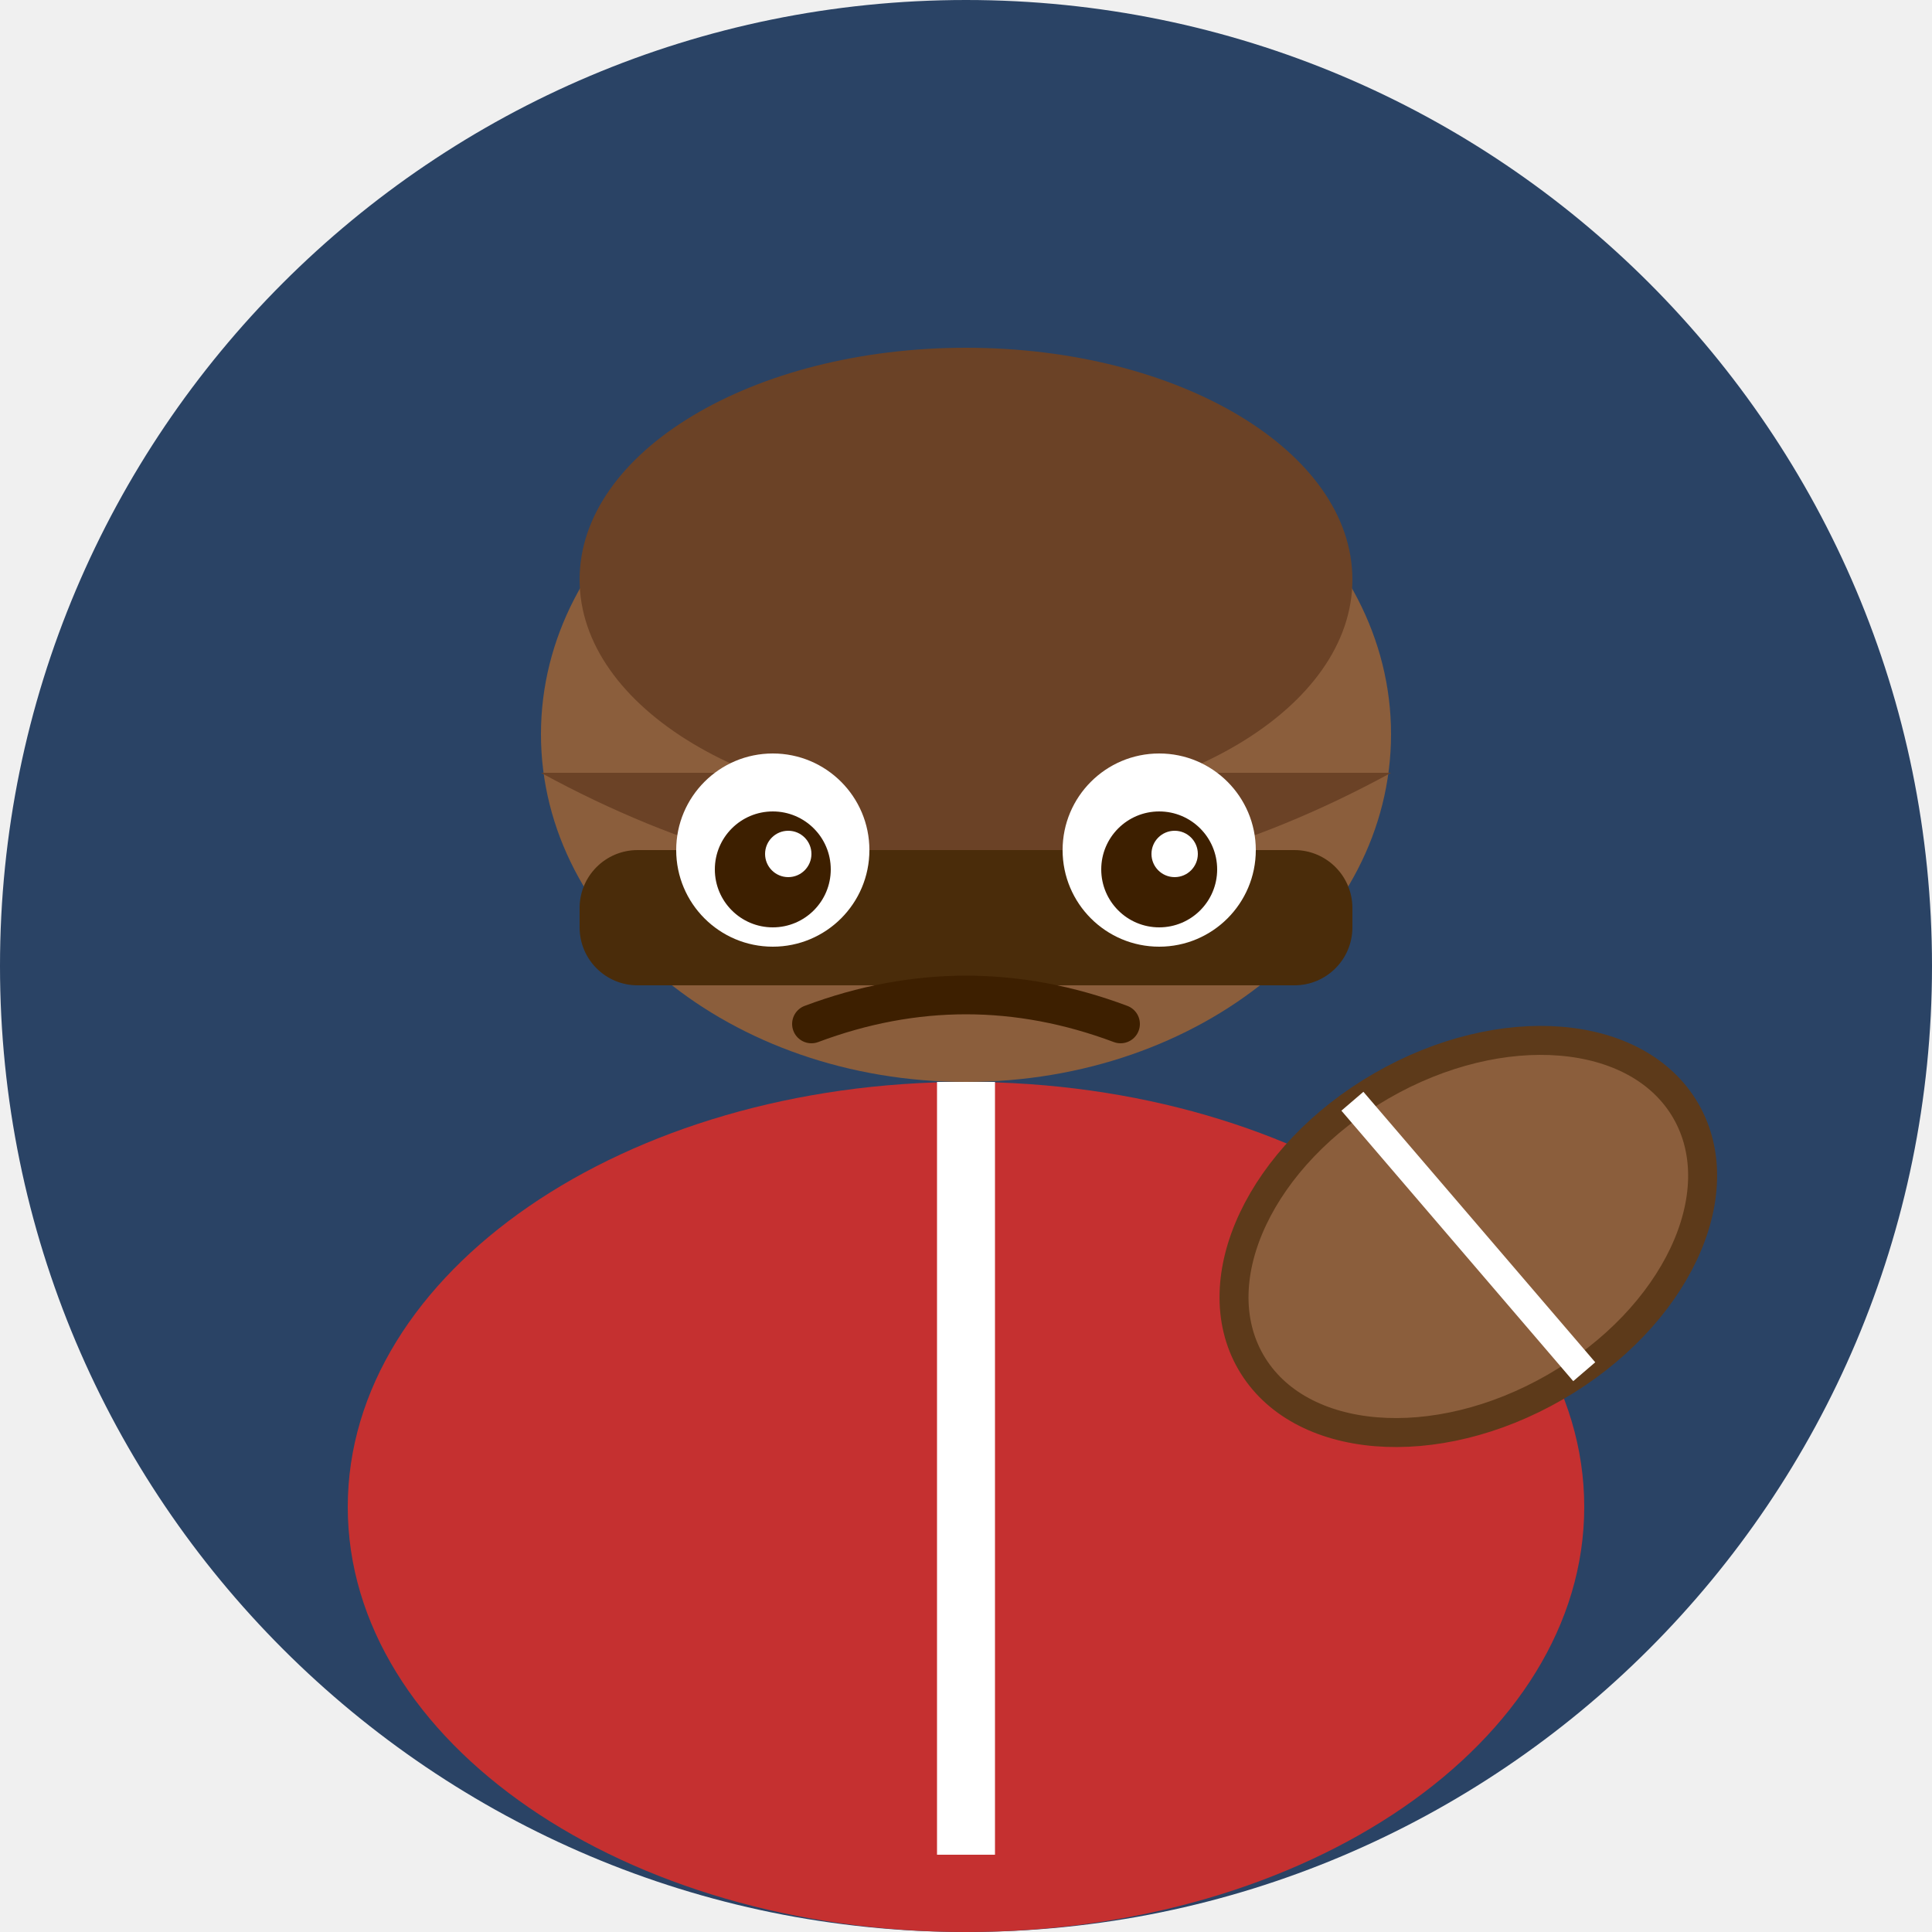
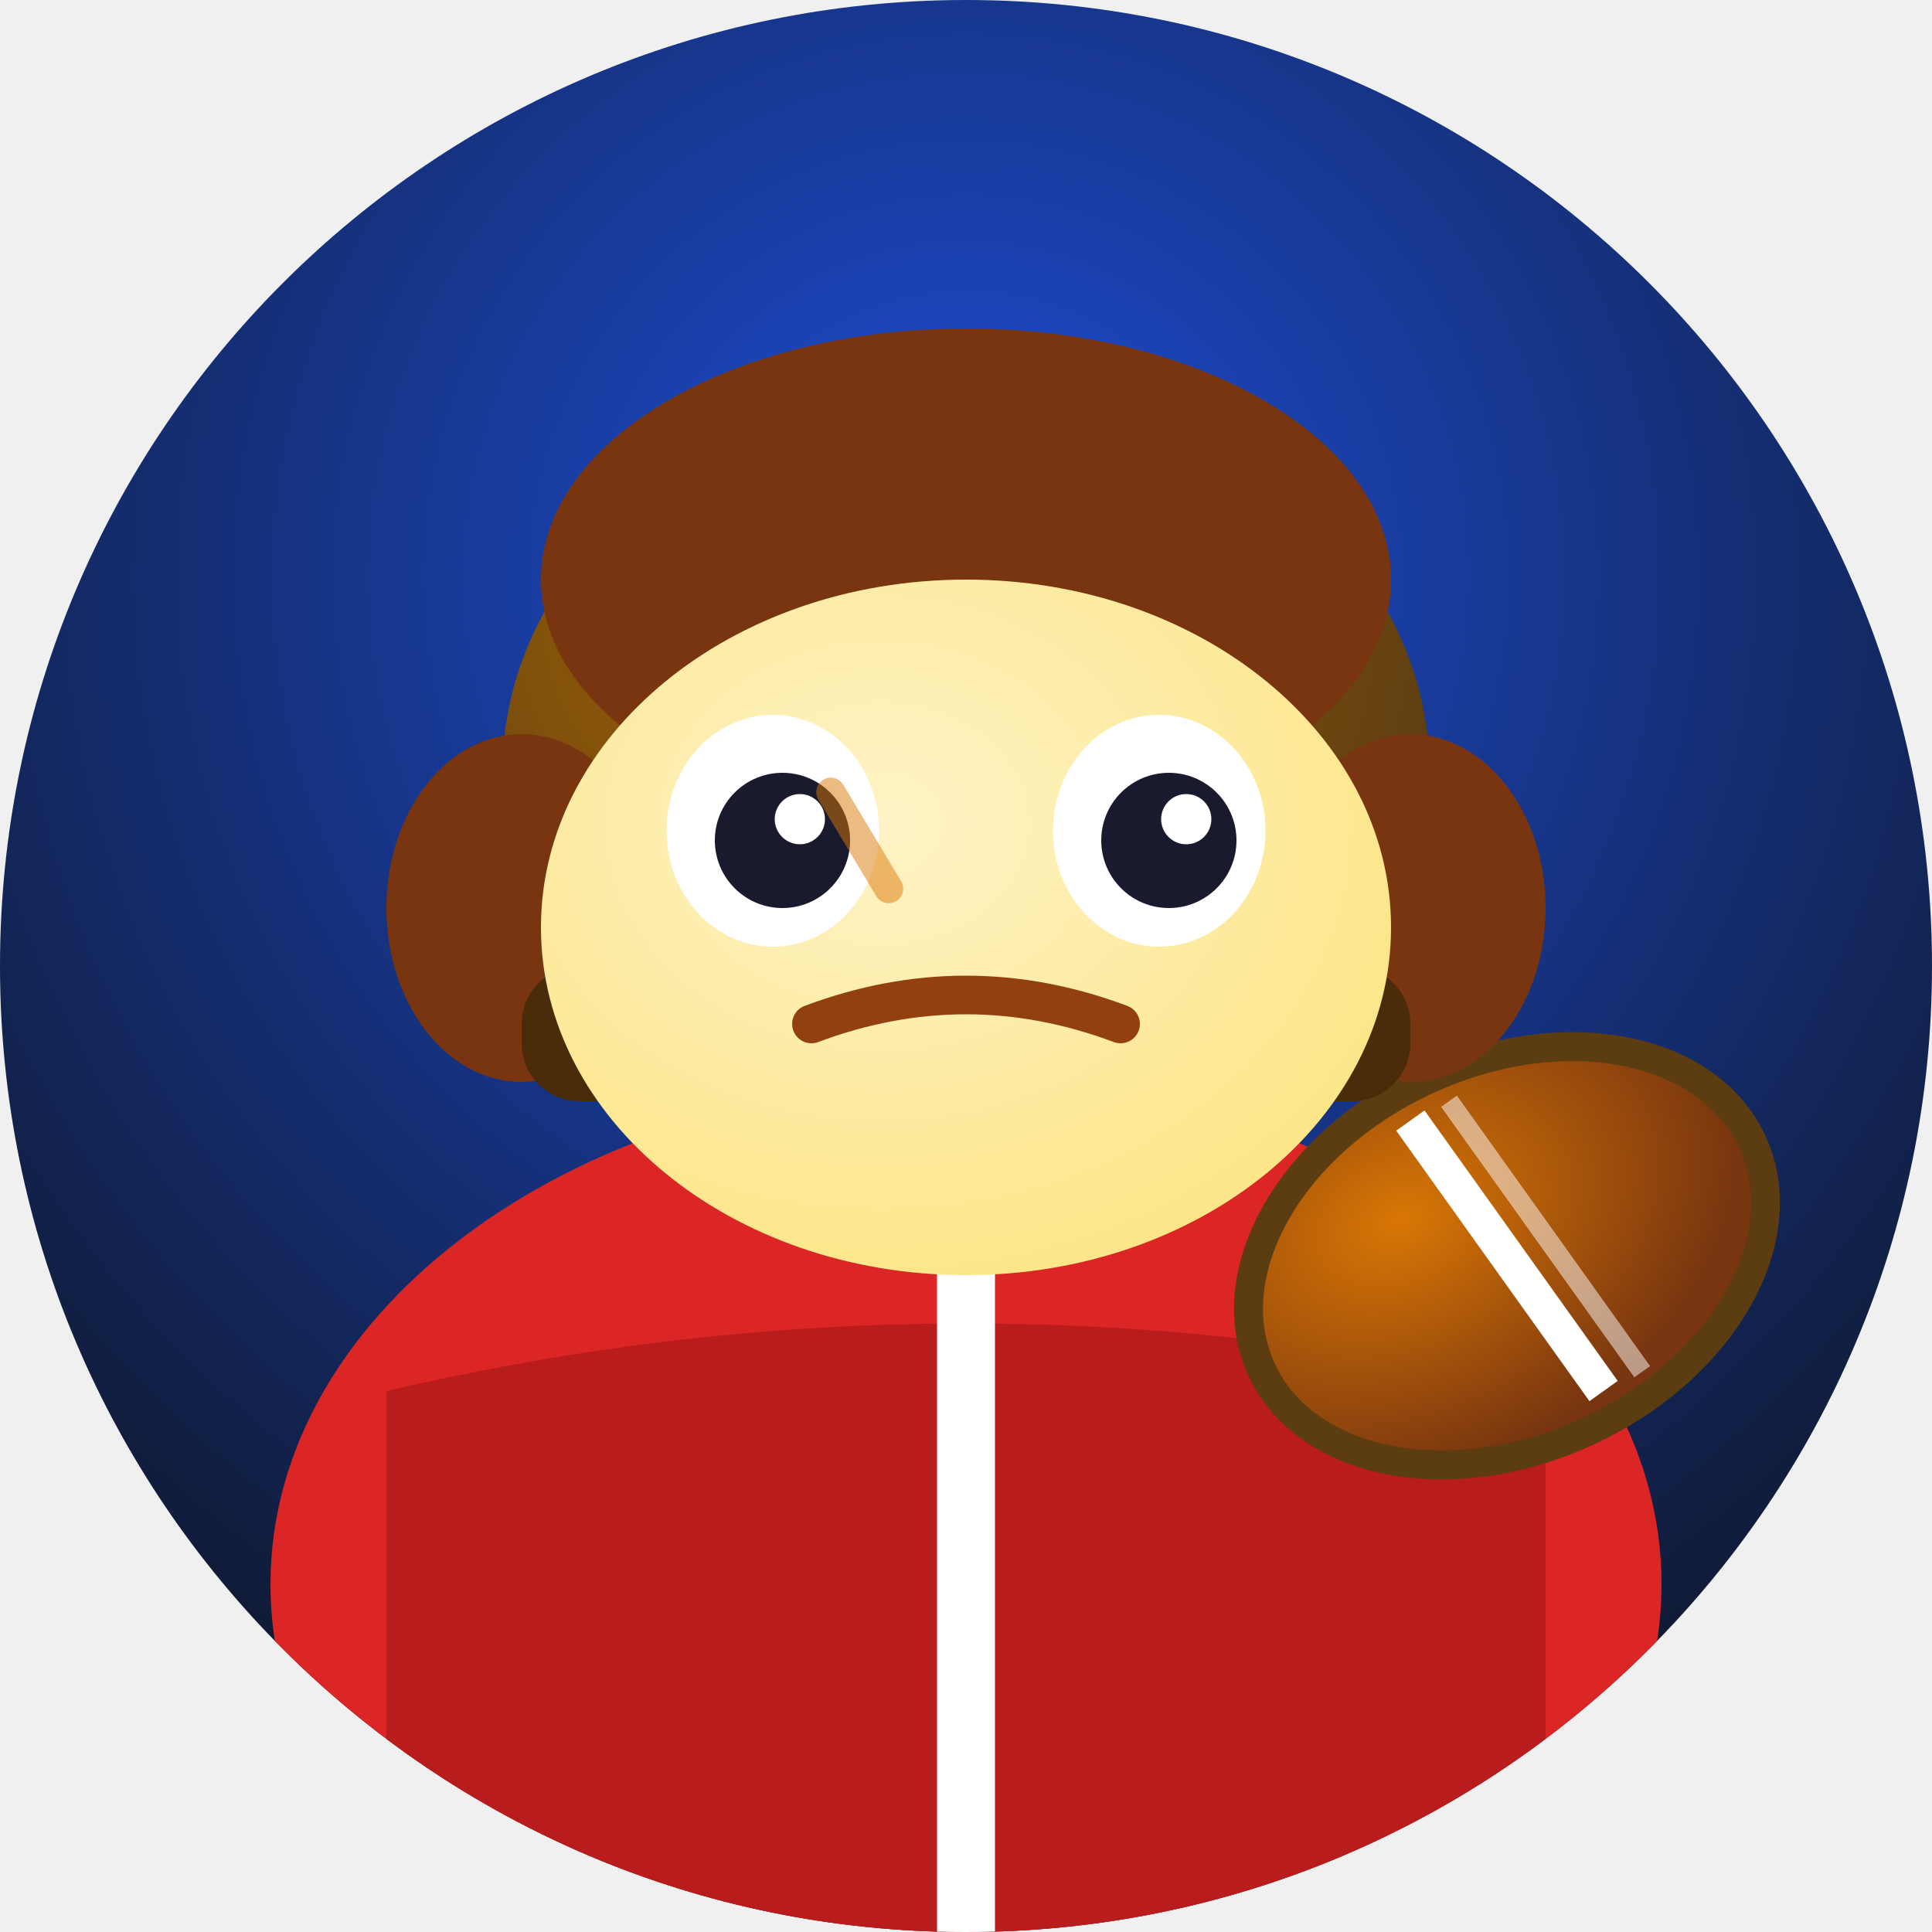
<svg xmlns="http://www.w3.org/2000/svg" viewBox="0 0 100 100">
-   <circle cx="50" cy="50" r="50" fill="#2a4365" />
-   <ellipse cx="50" cy="78" rx="32" ry="22" fill="#c53030" />
-   <line x1="50" y1="56" x2="50" y2="96" stroke="#fff" stroke-width="3" />
-   <ellipse cx="76" cy="64" rx="13" ry="9" fill="#8b5e3c" transform="rotate(-30 76 64)" />
-   <ellipse cx="76" cy="64" rx="13" ry="9" fill="none" stroke="#5d3a1a" stroke-width="1.5" transform="rotate(-30 76 64)" />
-   <line x1="70" y1="57" x2="82" y2="71" stroke="#fff" stroke-width="1.5" />
-   <ellipse cx="50" cy="38" rx="22" ry="18" fill="#8b5e3c" />
-   <ellipse cx="50" cy="30" rx="20" ry="12" fill="#6b4226" />
-   <path d="M28,40 Q50,52 72,40" fill="#6b4226" />
-   <rect x="30" y="44" width="40" height="7" rx="3" fill="#4a2c0a" />
-   <circle cx="40" cy="44" r="5" fill="#fff" />
-   <circle cx="60" cy="44" r="5" fill="#fff" />
-   <circle cx="40" cy="45" r="3" fill="#3d1f00" />
-   <circle cx="60" cy="45" r="3" fill="#3d1f00" />
-   <circle cx="40.8" cy="44.2" r="1.2" fill="#fff" />
-   <circle cx="60.8" cy="44.2" r="1.2" fill="#fff" />
-   <path d="M42 53 Q50 50 58 53" stroke="#3d1f00" stroke-width="2" fill="none" stroke-linecap="round" />
+   <defs>
+     <clipPath id="c">
+       <circle cx="50" cy="50" r="50" />
+     </clipPath>
+     <radialGradient id="bg" cx="50%" cy="30%" r="70%">
+       <stop offset="0%" stop-color="#1D4ED8" />
+       <stop offset="100%" stop-color="#0F172A" />
+     </radialGradient>
+     <radialGradient id="face" cx="40%" cy="35%" r="65%">
+       <stop offset="0%" stop-color="#FEF3C7" />
+       <stop offset="100%" stop-color="#FDE68A" />
+     </radialGradient>
+     <radialGradient id="cap" cx="35%" cy="30%" r="70%">
+       <stop offset="0%" stop-color="#A16207" />
+       <stop offset="100%" stop-color="#5C3D11" />
+     </radialGradient>
+     <radialGradient id="ball" cx="35%" cy="30%" r="65%">
+       <stop offset="0%" stop-color="#D97706" />
+       <stop offset="100%" stop-color="#78350F" />
+     </radialGradient>
+   </defs>
+   <g clip-path="url(#c)">
+     <circle cx="50" cy="50" r="50" fill="url(#bg)" />
+     <ellipse cx="50" cy="82" rx="36" ry="26" fill="#DC2626" />
+     <path d="M20 72 Q50 65 80 72 L80 100 L20 100Z" fill="#B91C1C" />
+     <line x1="50" y1="65" x2="50" y2="100" stroke="#fff" stroke-width="3" />
+     <ellipse cx="78" cy="65" rx="14" ry="10" fill="url(#ball)" transform="rotate(-25 78 65)" />
+     <ellipse cx="78" cy="65" rx="14" ry="10" fill="none" stroke="#5C3D11" stroke-width="1.5" transform="rotate(-25 78 65)" />
+     <line x1="73" y1="58" x2="83" y2="72" stroke="#fff" stroke-width="1.8" />
+     <line x1="75" y1="57" x2="85" y2="71" stroke="#fff" stroke-width="1" opacity="0.5" />
+     <ellipse cx="50" cy="40" rx="24" ry="20" fill="url(#cap)" />
+     <ellipse cx="50" cy="30" rx="22" ry="13" fill="#78350F" />
+     <path d="M26,43 Q50,56 74,43" fill="#5C3D11" />
+     <ellipse cx="27" cy="47" rx="7" ry="9" fill="#78350F" />
+     <ellipse cx="73" cy="47" rx="7" ry="9" fill="#78350F" />
+     <rect x="27" y="50" width="46" height="7" rx="3" fill="#4A2C0A" />
+     <ellipse cx="50" cy="48" rx="22" ry="18" fill="url(#face)" />
+     <ellipse cx="40" cy="43" rx="5.5" ry="6" fill="#fff" />
+     <ellipse cx="60" cy="43" rx="5.5" ry="6" fill="#fff" />
+     <circle cx="40.5" cy="43.5" r="3.5" fill="#1A1A2E" />
+     <circle cx="60.5" cy="43.5" r="3.5" fill="#1A1A2E" />
+     <circle cx="41.4" cy="42.4" r="1.3" fill="#fff" />
+     <circle cx="61.4" cy="42.4" r="1.3" fill="#fff" />
+     <path d="M42 53 Q50 50 58 53" stroke="#92400E" stroke-width="2" fill="none" stroke-linecap="round" />
+     <line x1="43" y1="41" x2="46" y2="46" stroke="#D97706" stroke-width="1.5" stroke-linecap="round" opacity="0.5" />
+   </g>
</svg>
